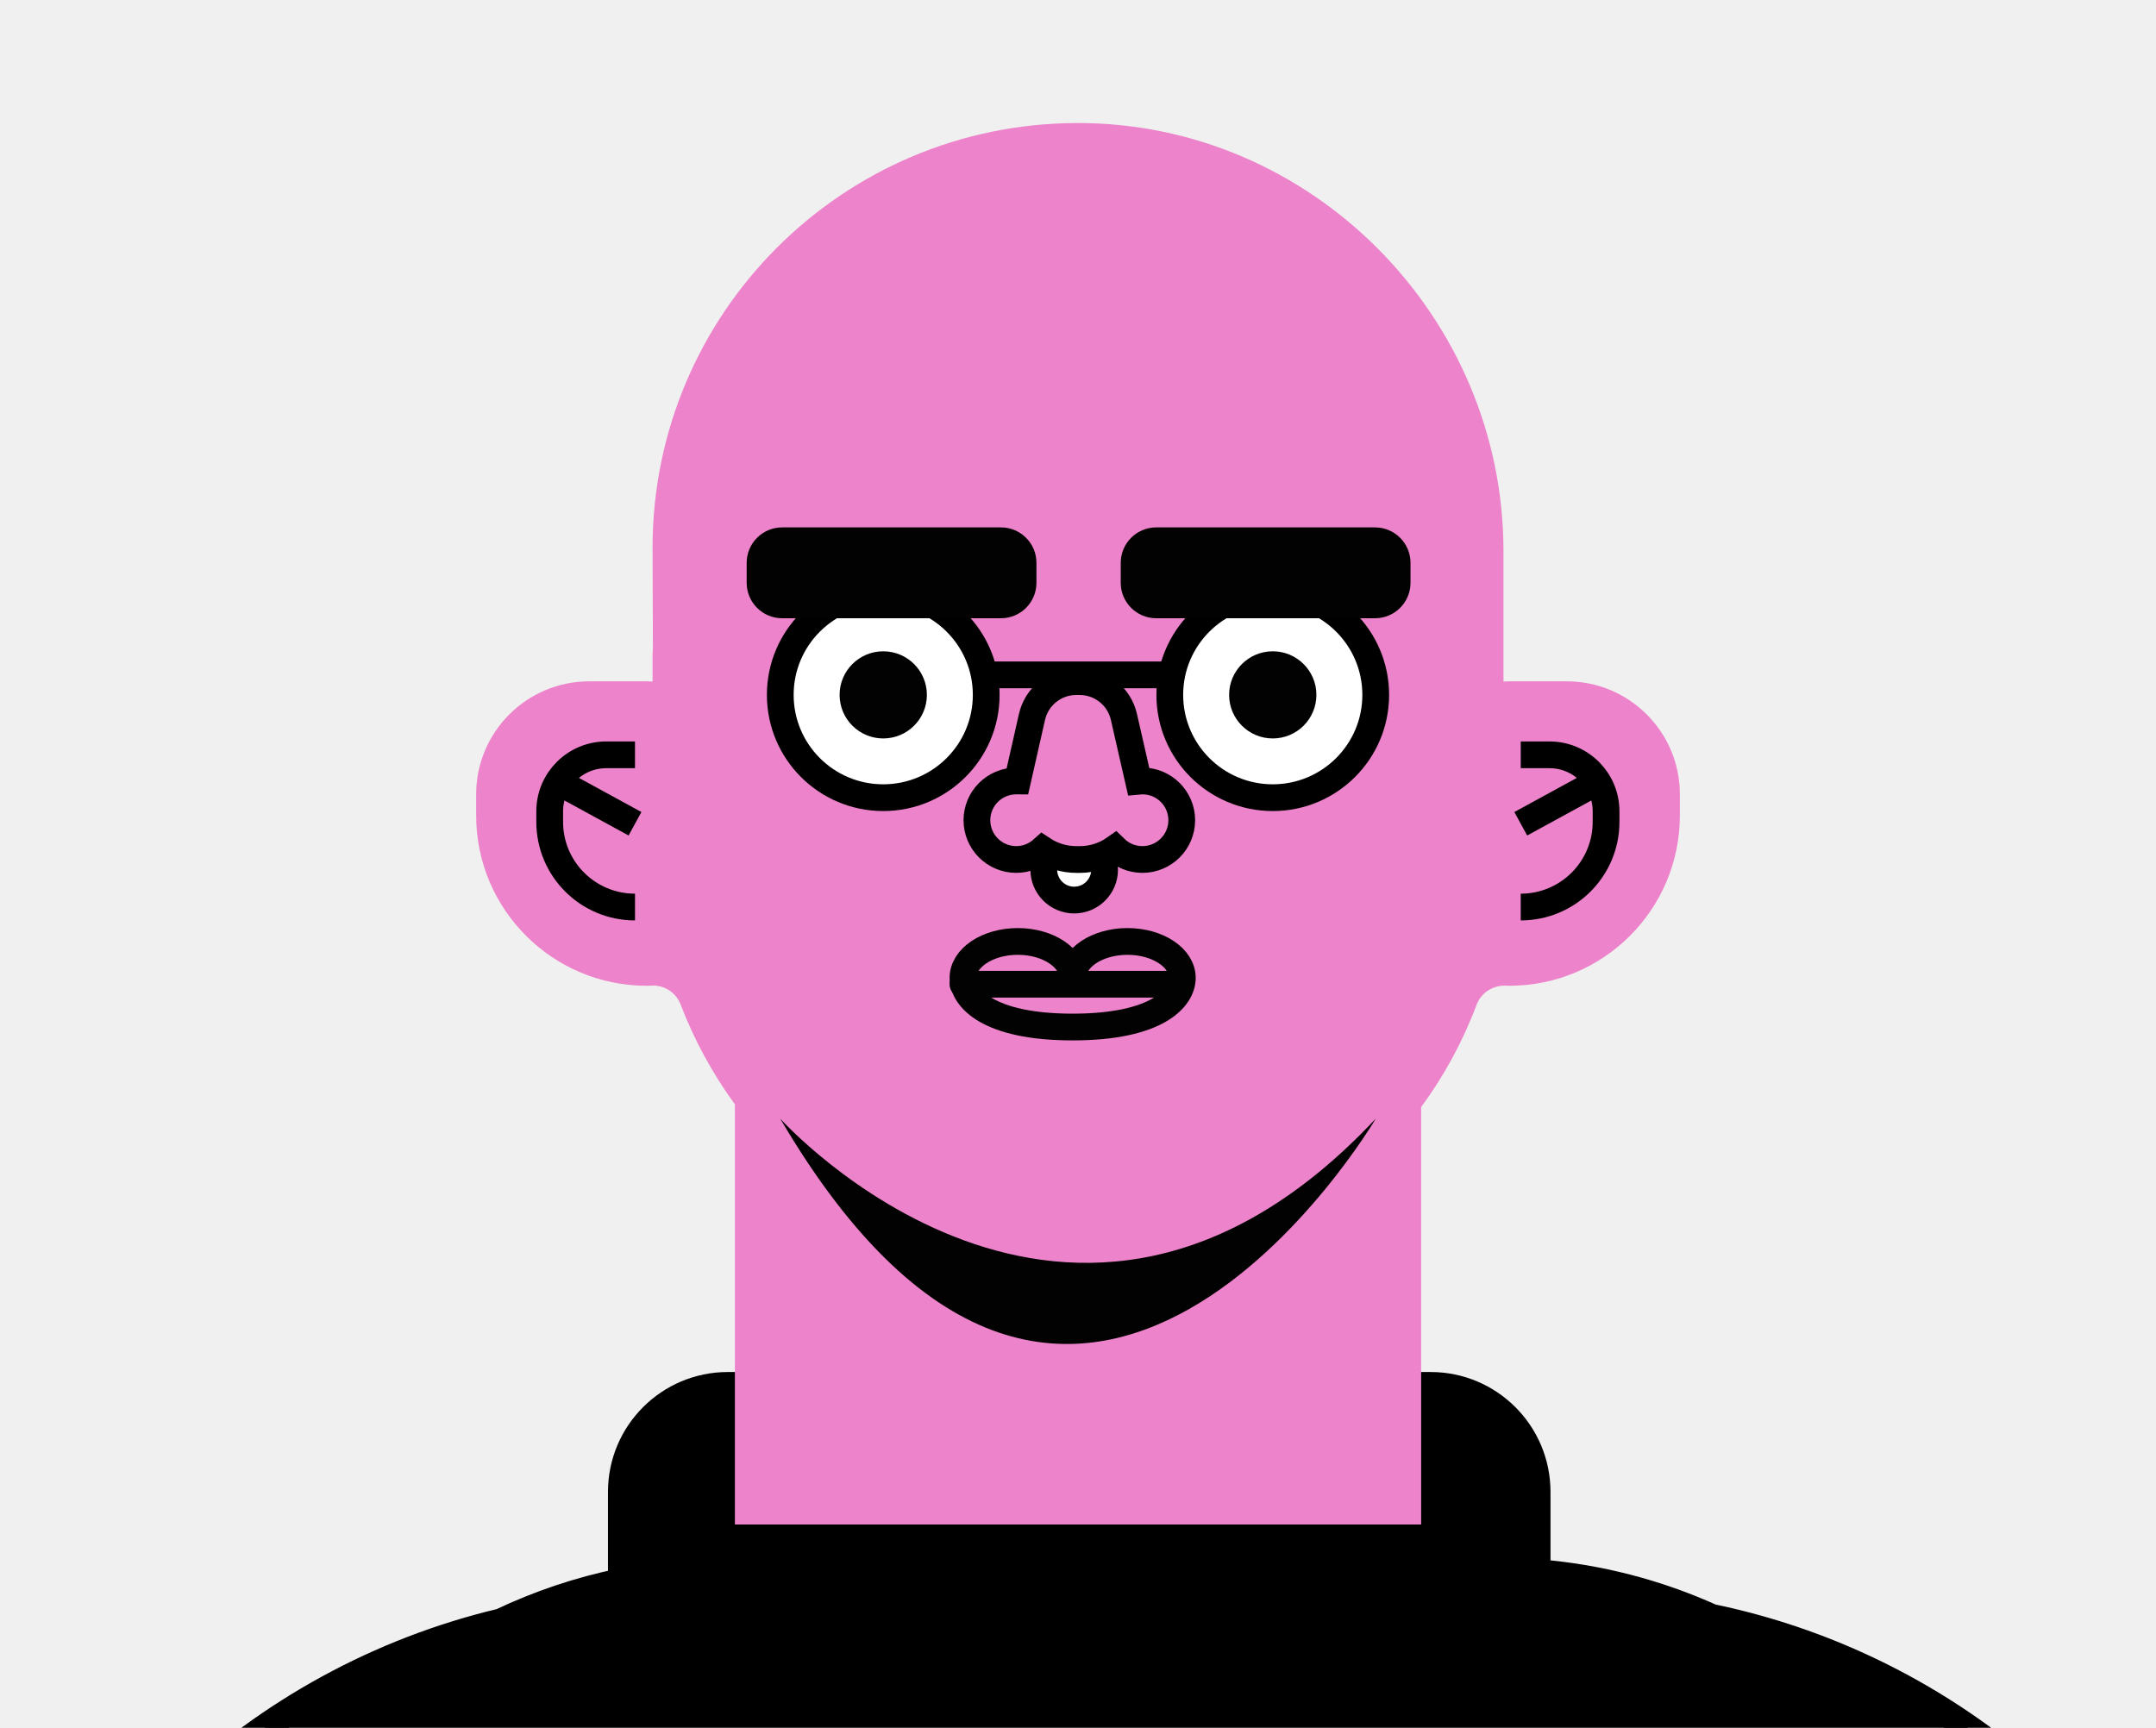
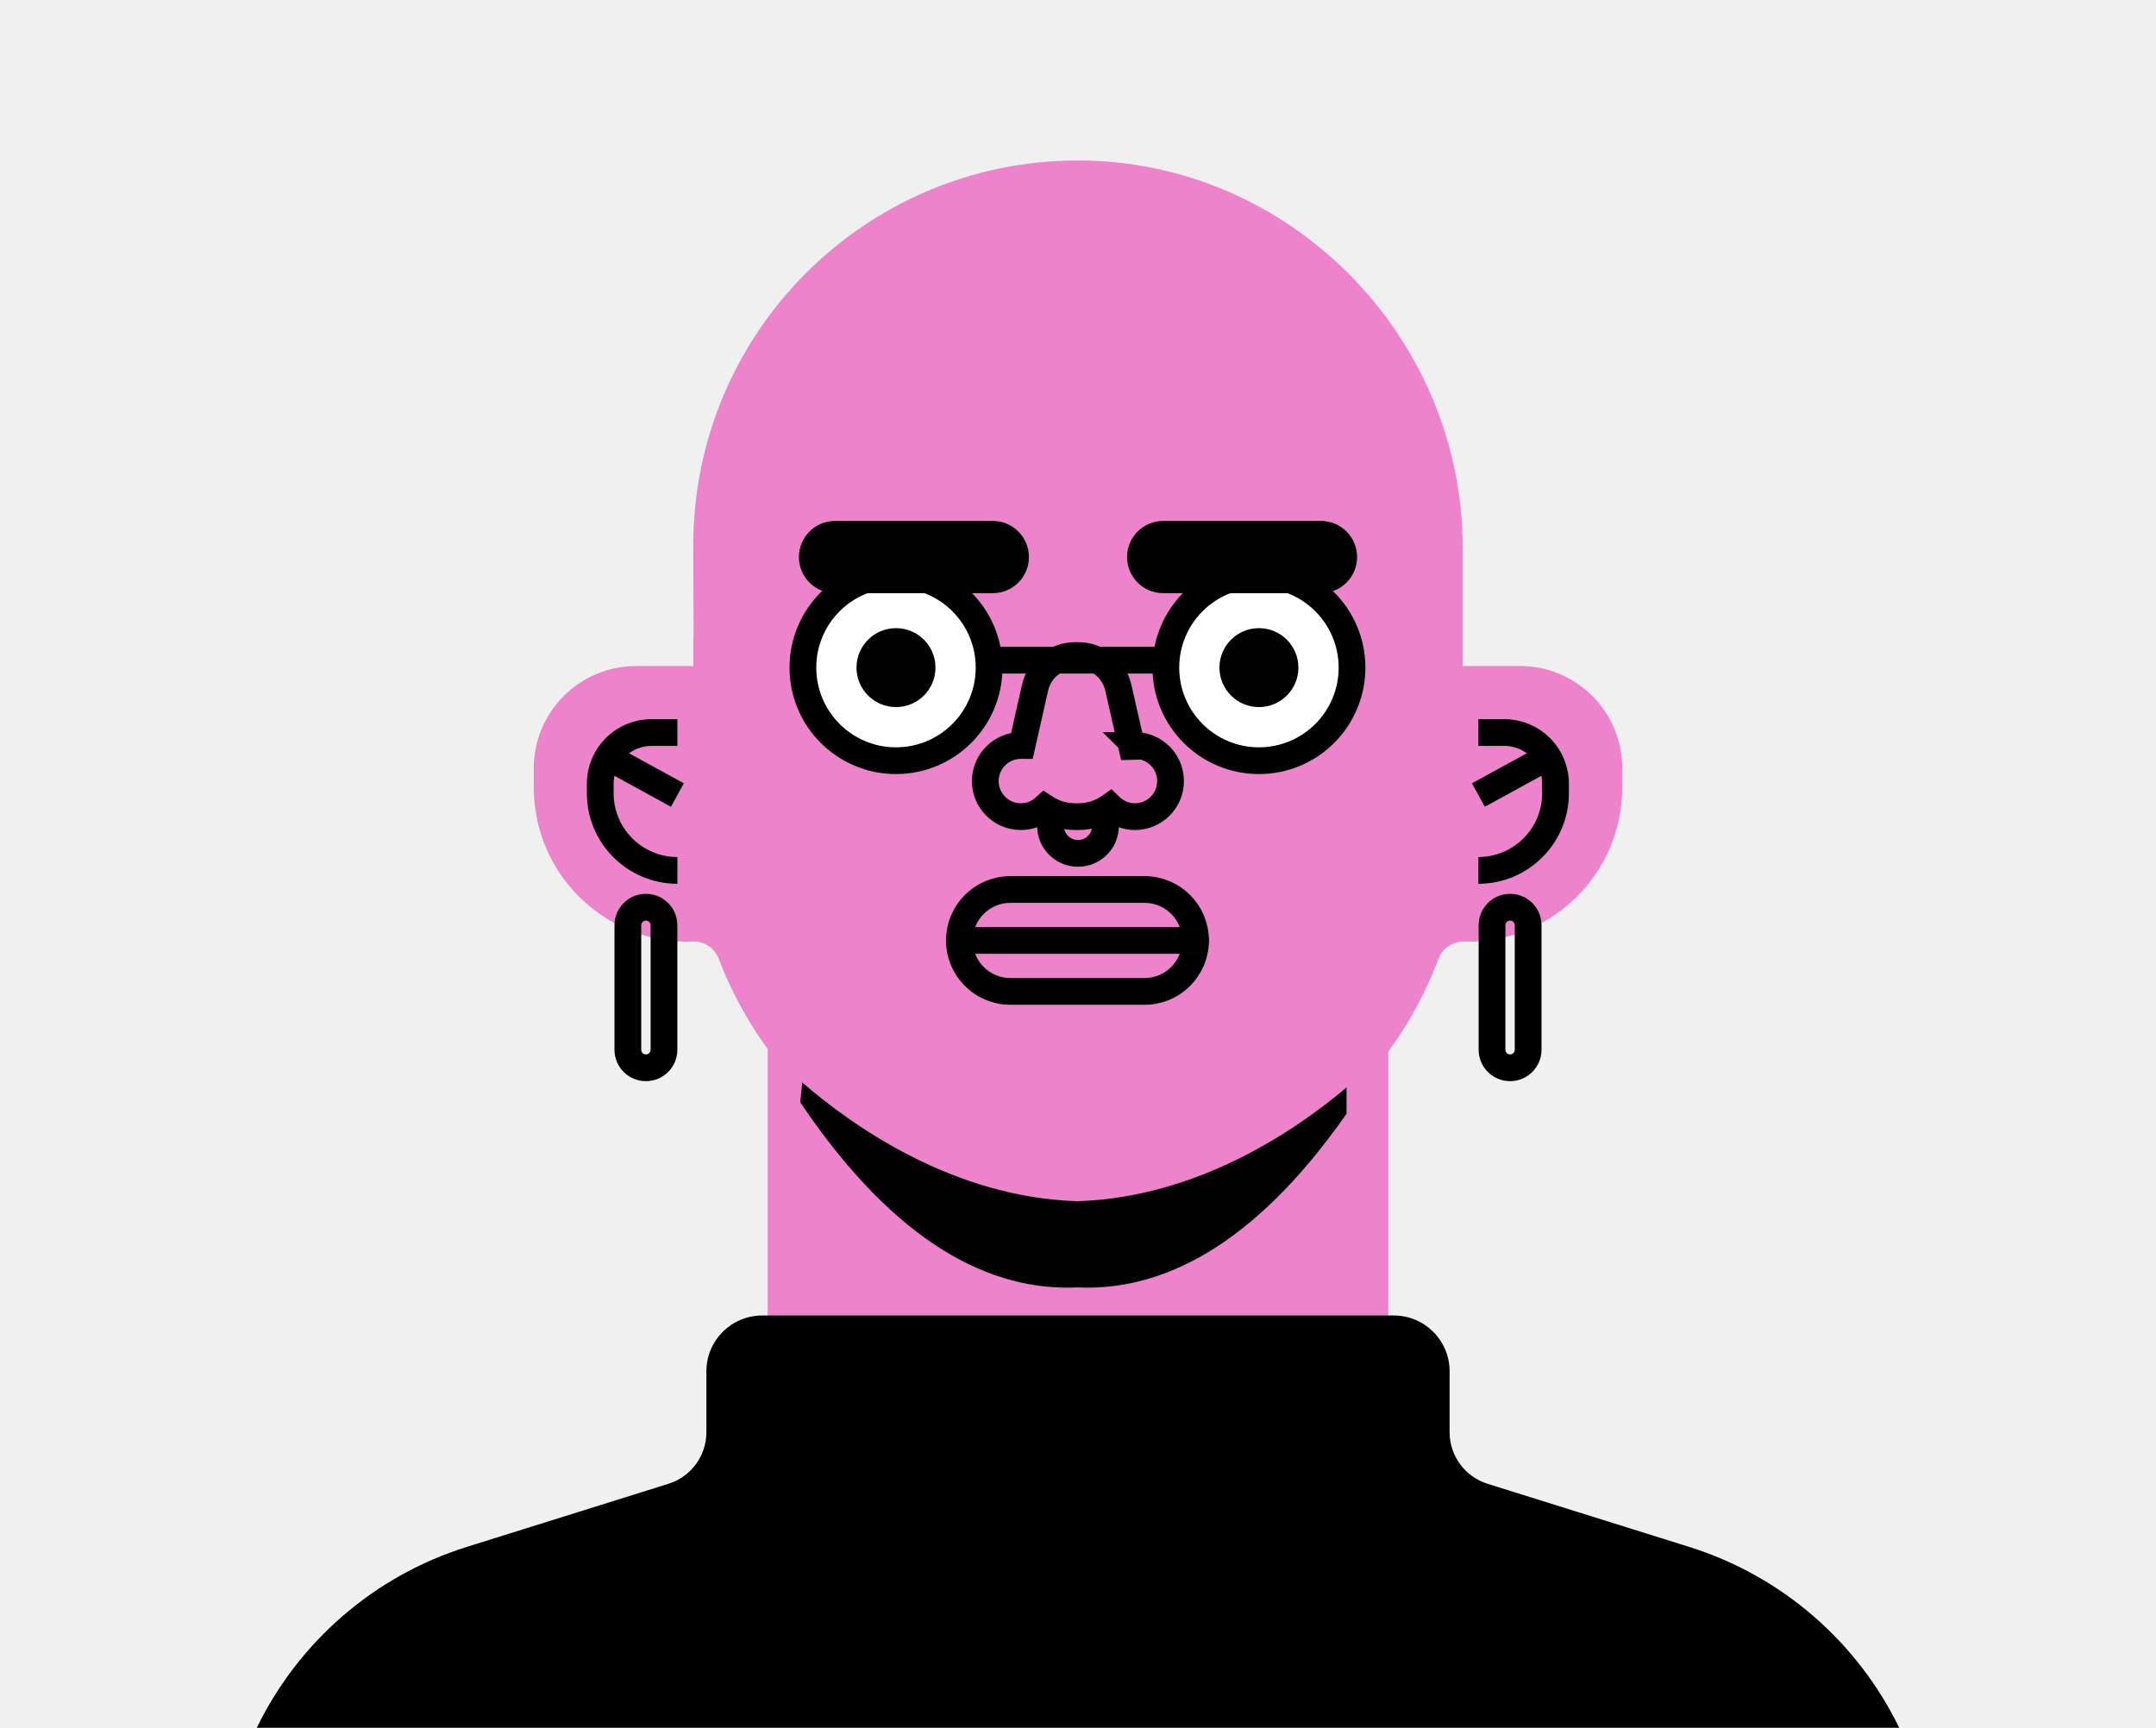
<svg xmlns="http://www.w3.org/2000/svg" width="403" height="323" viewBox="0 0 403 323" fill="none">
-   <g clip-path="url(#clip0_49_2194)">
-     <path d="M419.853 395.611C405.934 347.49 366.968 312.112 319.916 302.356C309.8 297.789 298.808 294.896 287.319 293.988V278.905C287.319 267.907 278.401 258.993 267.398 258.993H136.063C125.06 258.993 116.142 267.907 116.142 278.905V295.673C108.291 297.275 100.752 299.824 93.667 303.192C48.289 314.004 11.003 348.765 -2.544 395.611L-71.475 764.262C-74.96 782.906 -60.648 800.133 -41.674 800.133H41.269L65.479 682.935H351.512L383.623 839L466.325 810.266C483.088 804.442 493.073 787.243 489.813 769.802L419.847 395.611H419.853Z" fill="black" stroke="black" stroke-width="5" stroke-miterlimit="10" />
-     <g clip-path="url(#clip1_49_2194)">
-       <path d="M292.848 127.367H282.111C281.743 127.367 281.38 127.386 281.028 127.425V103.027C281.024 59.189 245.11 22.843 201.205 23C157.42 23.157 121.976 58.65 121.976 102.416L122.041 121.288C121.995 121.705 121.976 122.129 121.976 122.557V127.429C121.624 127.39 121.26 127.371 120.893 127.371H110.156C98.47 127.371 89.004 136.832 89.004 148.494V152.441C89.004 170.029 103.284 184.289 120.897 184.289C121.149 184.289 121.402 184.278 121.651 184.262C124.096 184.079 126.35 185.508 127.222 187.793C129.778 194.476 133.206 200.746 137.366 206.451V285.004H265.642V206.963C269.924 201.14 273.429 194.717 276.008 187.835C276.869 185.539 279.119 184.14 281.571 184.27C281.751 184.282 281.931 184.285 282.111 184.285C290.915 184.285 298.89 180.72 304.66 174.958C310.43 169.196 314 161.233 314 152.441V148.494C314 136.828 304.53 127.371 292.848 127.371V127.367Z" fill="#ED83CA" />
-       <path d="M165.095 149.124C175.725 149.124 184.342 140.519 184.342 129.905C184.342 119.29 175.725 110.685 165.095 110.685C154.466 110.685 145.849 119.29 145.849 129.905C145.849 140.519 154.466 149.124 165.095 149.124Z" fill="white" stroke="black" stroke-width="5" stroke-miterlimit="10" />
-       <path d="M165.095 138.051C169.601 138.051 173.253 134.404 173.253 129.905C173.253 125.405 169.601 121.758 165.095 121.758C160.59 121.758 156.938 125.405 156.938 129.905C156.938 134.404 160.59 138.051 165.095 138.051Z" fill="#020202" />
-       <path d="M237.904 149.124C248.534 149.124 257.151 140.519 257.151 129.905C257.151 119.29 248.534 110.685 237.904 110.685C227.274 110.685 218.657 119.29 218.657 129.905C218.657 140.519 227.274 149.124 237.904 149.124Z" fill="white" stroke="black" stroke-width="5" stroke-miterlimit="10" />
-       <path d="M237.904 138.051C242.409 138.051 246.062 134.404 246.062 129.905C246.062 125.405 242.409 121.758 237.904 121.758C233.399 121.758 229.746 125.405 229.746 129.905C229.746 134.404 233.399 138.051 237.904 138.051Z" fill="#020202" />
-       <path d="M187.097 98.595H146.204C142.54 98.595 139.569 101.562 139.569 105.221V108.954C139.569 112.613 142.54 115.58 146.204 115.58H187.097C190.761 115.58 193.732 112.613 193.732 108.954V105.221C193.732 101.562 190.761 98.595 187.097 98.595Z" fill="#020202" />
-       <path d="M257.017 98.595H216.124C212.46 98.595 209.489 101.562 209.489 105.221V108.954C209.489 112.613 212.46 115.58 216.124 115.58H257.017C260.681 115.58 263.652 112.613 263.652 108.954V105.221C263.652 101.562 260.681 98.595 257.017 98.595Z" fill="#020202" />
-       <path d="M200.789 168.264C203.927 168.264 206.471 165.723 206.471 162.59C206.471 159.456 203.927 156.915 200.789 156.915C197.65 156.915 195.106 159.456 195.106 162.59C195.106 165.723 197.65 168.264 200.789 168.264Z" fill="white" stroke="black" stroke-width="5" stroke-linecap="round" stroke-linejoin="round" />
-       <path d="M213.538 145.999C213.297 145.999 213.056 146.01 212.823 146.033L210.083 134.024C209.203 130.161 205.759 127.421 201.791 127.425H201.175C197.207 127.425 193.771 130.172 192.895 134.039L190.186 146.01C190.109 146.01 190.033 145.999 189.956 145.999C185.896 145.999 182.605 149.285 182.605 153.339C182.605 157.393 185.896 160.679 189.956 160.679C191.85 160.679 193.572 159.957 194.877 158.784C196.675 159.976 198.841 160.683 201.206 160.683H201.822C204.301 160.683 206.563 159.9 208.411 158.593C209.735 159.884 211.545 160.679 213.542 160.679C217.602 160.679 220.892 157.393 220.892 153.339C220.892 149.285 217.602 145.999 213.542 145.999H213.538Z" fill="#ED83CA" stroke="black" stroke-width="5" stroke-miterlimit="10" />
-       <path d="M118.693 141.112H113.324C107.481 141.112 102.748 145.842 102.748 151.673V153.645C102.748 162.441 109.888 169.571 118.696 169.571" fill="#ED83CA" />
-       <path d="M118.693 141.112H113.324C107.481 141.112 102.748 145.842 102.748 151.673V153.645C102.748 162.441 109.888 169.571 118.696 169.571" stroke="black" stroke-width="5" stroke-miterlimit="10" />
-       <path d="M118.693 154L103.773 145.85" stroke="black" stroke-width="5" stroke-miterlimit="10" />
-       <path d="M284.261 141.112H289.63C295.473 141.112 300.206 145.842 300.206 151.673V153.645C300.206 162.441 293.066 169.571 284.257 169.571" fill="#ED83CA" />
-       <path d="M284.261 141.112H289.63C295.473 141.112 300.206 145.842 300.206 151.673V153.645C300.206 162.441 293.066 169.571 284.257 169.571" stroke="black" stroke-width="5" stroke-miterlimit="10" />
-       <path d="M284.261 154L299.18 145.85" stroke="black" stroke-width="5" stroke-miterlimit="10" />
-       <path d="M184.343 126.164H220.472" stroke="black" stroke-width="5" stroke-miterlimit="10" />
-       <path d="M145.845 209.137C145.845 209.137 200.306 269.781 257.151 209.137C257.151 209.137 201.45 303.903 145.845 209.137Z" fill="#020202" />
-       <path d="M200.496 182.819C200.496 179.054 195.906 176 190.248 176C184.589 176 180 179.054 180 182.819C180 186.584 184.657 192 200.5 192C216.343 192 221 186.584 221 182.819C221 179.054 216.411 176 210.752 176C205.094 176 200.504 179.054 200.504 182.819" stroke="#020202" stroke-width="5" stroke-linecap="round" stroke-linejoin="round" />
-       <path d="M180 184H220" stroke="#020202" stroke-width="5" stroke-linecap="round" stroke-linejoin="round" />
-     </g>
+   <g clip-path="url(#clip0_51_1141)">
+     <path d="M284.1 124.51H274.39C274.06 124.51 273.73 124.53 273.41 124.56V102.47C273.41 62.77 240.93 29.86 201.23 30C161.64 30.14 129.59 62.28 129.59 101.91L129.65 119C129.61 119.38 129.59 119.76 129.59 120.15V124.56C129.27 124.52 128.94 124.51 128.61 124.51H118.9C108.33 124.51 99.769 133.08 99.769 143.64V147.21C99.769 163.14 112.68 176.05 128.61 176.05C128.84 176.05 129.07 176.05 129.29 176.02C131.5 175.85 133.54 177.15 134.33 179.22C136.64 185.27 139.74 190.95 143.5 196.12V267.25H259.5V196.58C263.37 191.31 266.54 185.49 268.87 179.26C269.65 177.18 271.68 175.91 273.9 176.03C274.06 176.03 274.22 176.04 274.39 176.04C282.35 176.04 289.56 172.81 294.78 167.59C300 162.37 303.23 155.16 303.23 147.2V143.63C303.23 133.07 294.67 124.5 284.1 124.5V124.51Z" fill="#ED83CA" />
+     <path d="M167.48 142.21C177.09 142.21 184.88 134.42 184.88 124.81C184.88 115.2 177.09 107.41 167.48 107.41C157.87 107.41 150.08 115.2 150.08 124.81C150.08 134.42 157.87 142.21 167.48 142.21Z" fill="white" stroke="black" stroke-width="5" stroke-miterlimit="10" />
+     <path d="M167.48 132.19C171.555 132.19 174.86 128.886 174.86 124.81C174.86 120.734 171.555 117.43 167.48 117.43C163.404 117.43 160.1 120.734 160.1 124.81C160.1 128.886 163.404 132.19 167.48 132.19Z" fill="#020202" />
+     <path d="M235.32 142.21C244.93 142.21 252.72 134.42 252.72 124.81C252.72 115.2 244.93 107.41 235.32 107.41C225.71 107.41 217.92 115.2 217.92 124.81C217.92 134.42 225.71 142.21 235.32 142.21Z" fill="white" stroke="black" stroke-width="5" stroke-miterlimit="10" />
+     <path d="M235.32 132.19C239.396 132.19 242.7 128.886 242.7 124.81C242.7 120.734 239.396 117.43 235.32 117.43C231.245 117.43 227.94 120.734 227.94 124.81C227.94 128.886 231.245 132.19 235.32 132.19Z" fill="#020202" />
+     <path d="M213.95 166.29H188.85C183.592 166.29 179.33 170.552 179.33 175.81V175.82C179.33 181.078 183.592 185.34 188.85 185.34H213.95C219.208 185.34 223.47 181.078 223.47 175.82V175.81C223.47 170.552 219.208 166.29 213.95 166.29Z" stroke="black" stroke-width="5" stroke-miterlimit="10" />
+     <path d="M179.33 175.81H223.47" stroke="#020202" stroke-width="5" stroke-linecap="round" stroke-linejoin="round" />
+     <path d="M185.58 97.39H156.08C152.352 97.39 149.33 100.412 149.33 104.14C149.33 107.868 152.352 110.89 156.08 110.89H185.58C189.308 110.89 192.33 107.868 192.33 104.14C192.33 100.412 189.308 97.39 185.58 97.39Z" fill="#020202" />
+     <path d="M246.92 97.39H217.42C213.692 97.39 210.67 100.412 210.67 104.14C210.67 107.868 213.692 110.89 217.42 110.89H246.92C250.648 110.89 253.67 107.868 253.67 104.14C253.67 100.412 250.648 97.39 246.92 97.39Z" fill="#020202" />
+     <path d="M201.5 159.54C204.339 159.54 206.64 157.239 206.64 154.4C206.64 151.561 204.339 149.26 201.5 149.26C198.662 149.26 196.36 151.561 196.36 154.4C196.36 157.239 198.662 159.54 201.5 159.54Z" fill="#ED83CA" stroke="black" stroke-width="5" stroke-miterlimit="10" />
+     <path d="M212.16 139.38C211.94 139.38 211.73 139.39 211.51 139.41L209.03 128.53C208.23 125.03 205.12 122.55 201.53 122.55H200.97C197.38 122.55 194.27 125.04 193.48 128.54L191.03 139.38C190.96 139.38 190.89 139.37 190.82 139.37C187.15 139.37 184.17 142.35 184.17 146.02C184.17 149.69 187.15 152.67 190.82 152.67C192.53 152.67 194.09 152.02 195.27 150.95C196.9 152.03 198.85 152.67 200.99 152.67H201.55C203.79 152.67 205.84 151.96 207.51 150.78C208.71 151.95 210.34 152.67 212.15 152.67C215.82 152.67 218.8 149.69 218.8 146.02C218.8 142.35 215.82 139.37 212.15 139.37L212.16 139.38Z" fill="#ED83CA" stroke="black" stroke-width="5" stroke-miterlimit="10" />
+     <path d="M126.62 136.95H121.76C116.48 136.95 112.2 141.23 112.2 146.51V148.3C112.2 156.26 118.66 162.72 126.62 162.72" fill="#ED83CA" />
+     <path d="M126.62 136.95H121.76C116.48 136.95 112.2 141.23 112.2 146.51V148.3C112.2 156.26 118.66 162.72 126.62 162.72" stroke="black" stroke-width="5" stroke-miterlimit="10" />
+     <path d="M126.62 148.63L113.13 141.24" stroke="black" stroke-width="5" stroke-miterlimit="10" />
+     <path d="M276.34 136.95H281.2C286.48 136.95 290.76 141.23 290.76 146.51V148.3C290.76 156.26 284.3 162.72 276.34 162.72" fill="#ED83CA" />
+     <path d="M276.34 136.95H281.2C286.48 136.95 290.76 141.23 290.76 146.51V148.3C290.76 156.26 284.3 162.72 276.34 162.72" stroke="black" stroke-width="5" stroke-miterlimit="10" />
+     <path d="M276.34 148.63L289.83 141.24" stroke="black" stroke-width="5" stroke-miterlimit="10" />
+     <path d="M185.98 123.42H218.65" stroke="black" stroke-width="5" stroke-miterlimit="10" />
+     <path d="M355 323H48C55.78 307.01 69.86 294.62 87.31 289.17L124.95 277.39C129.17 276.07 132.04 272.16 132.04 267.74V256.36C132.04 250.6 136.71 245.93 142.46 245.93H260.53C266.29 245.93 270.96 250.6 270.96 256.36V267.74C270.96 272.16 273.83 276.07 278.05 277.39L315.69 289.17C333.13 294.62 347.22 307.01 355 323Z" fill="black" />
+     <path d="M282.27 169.6H282.26C280.398 169.6 278.89 171.109 278.89 172.97V196.25C278.89 198.111 280.398 199.62 282.26 199.62H282.27C284.131 199.62 285.64 198.111 285.64 196.25V172.97C285.64 171.109 284.131 169.6 282.27 169.6Z" stroke="black" stroke-width="5" stroke-miterlimit="10" />
+     <path d="M120.74 169.6H120.73C118.869 169.6 117.36 171.109 117.36 172.97V196.25C117.36 198.111 118.869 199.62 120.73 199.62H120.74C122.602 199.62 124.11 198.111 124.11 196.25V172.97C124.11 171.109 122.602 169.6 120.74 169.6Z" stroke="black" stroke-width="5" stroke-miterlimit="10" />
+     <path d="M201.37 224.56C178.25 223.85 159.46 210.59 149.96 202.37C149.84 203.6 149.71 204.84 149.58 206.07C167.62 232.86 185.46 241.42 201.38 240.68C216.86 241.4 234.16 233.31 251.7 208.21V203.29C241.91 211.55 223.65 223.88 201.37 224.56Z" fill="#020202" />
  </g>
  <defs>
-     <clipPath id="clip0_49_2194">
-       <rect width="403" height="323" fill="white" />
-     </clipPath>
-     <clipPath id="clip1_49_2194">
-       <rect width="225" height="262" fill="white" transform="translate(89 23)" />
+     <clipPath id="clip0_51_1141">
+       <rect width="307" height="293" fill="white" transform="translate(48 30)" />
    </clipPath>
  </defs>
</svg>
